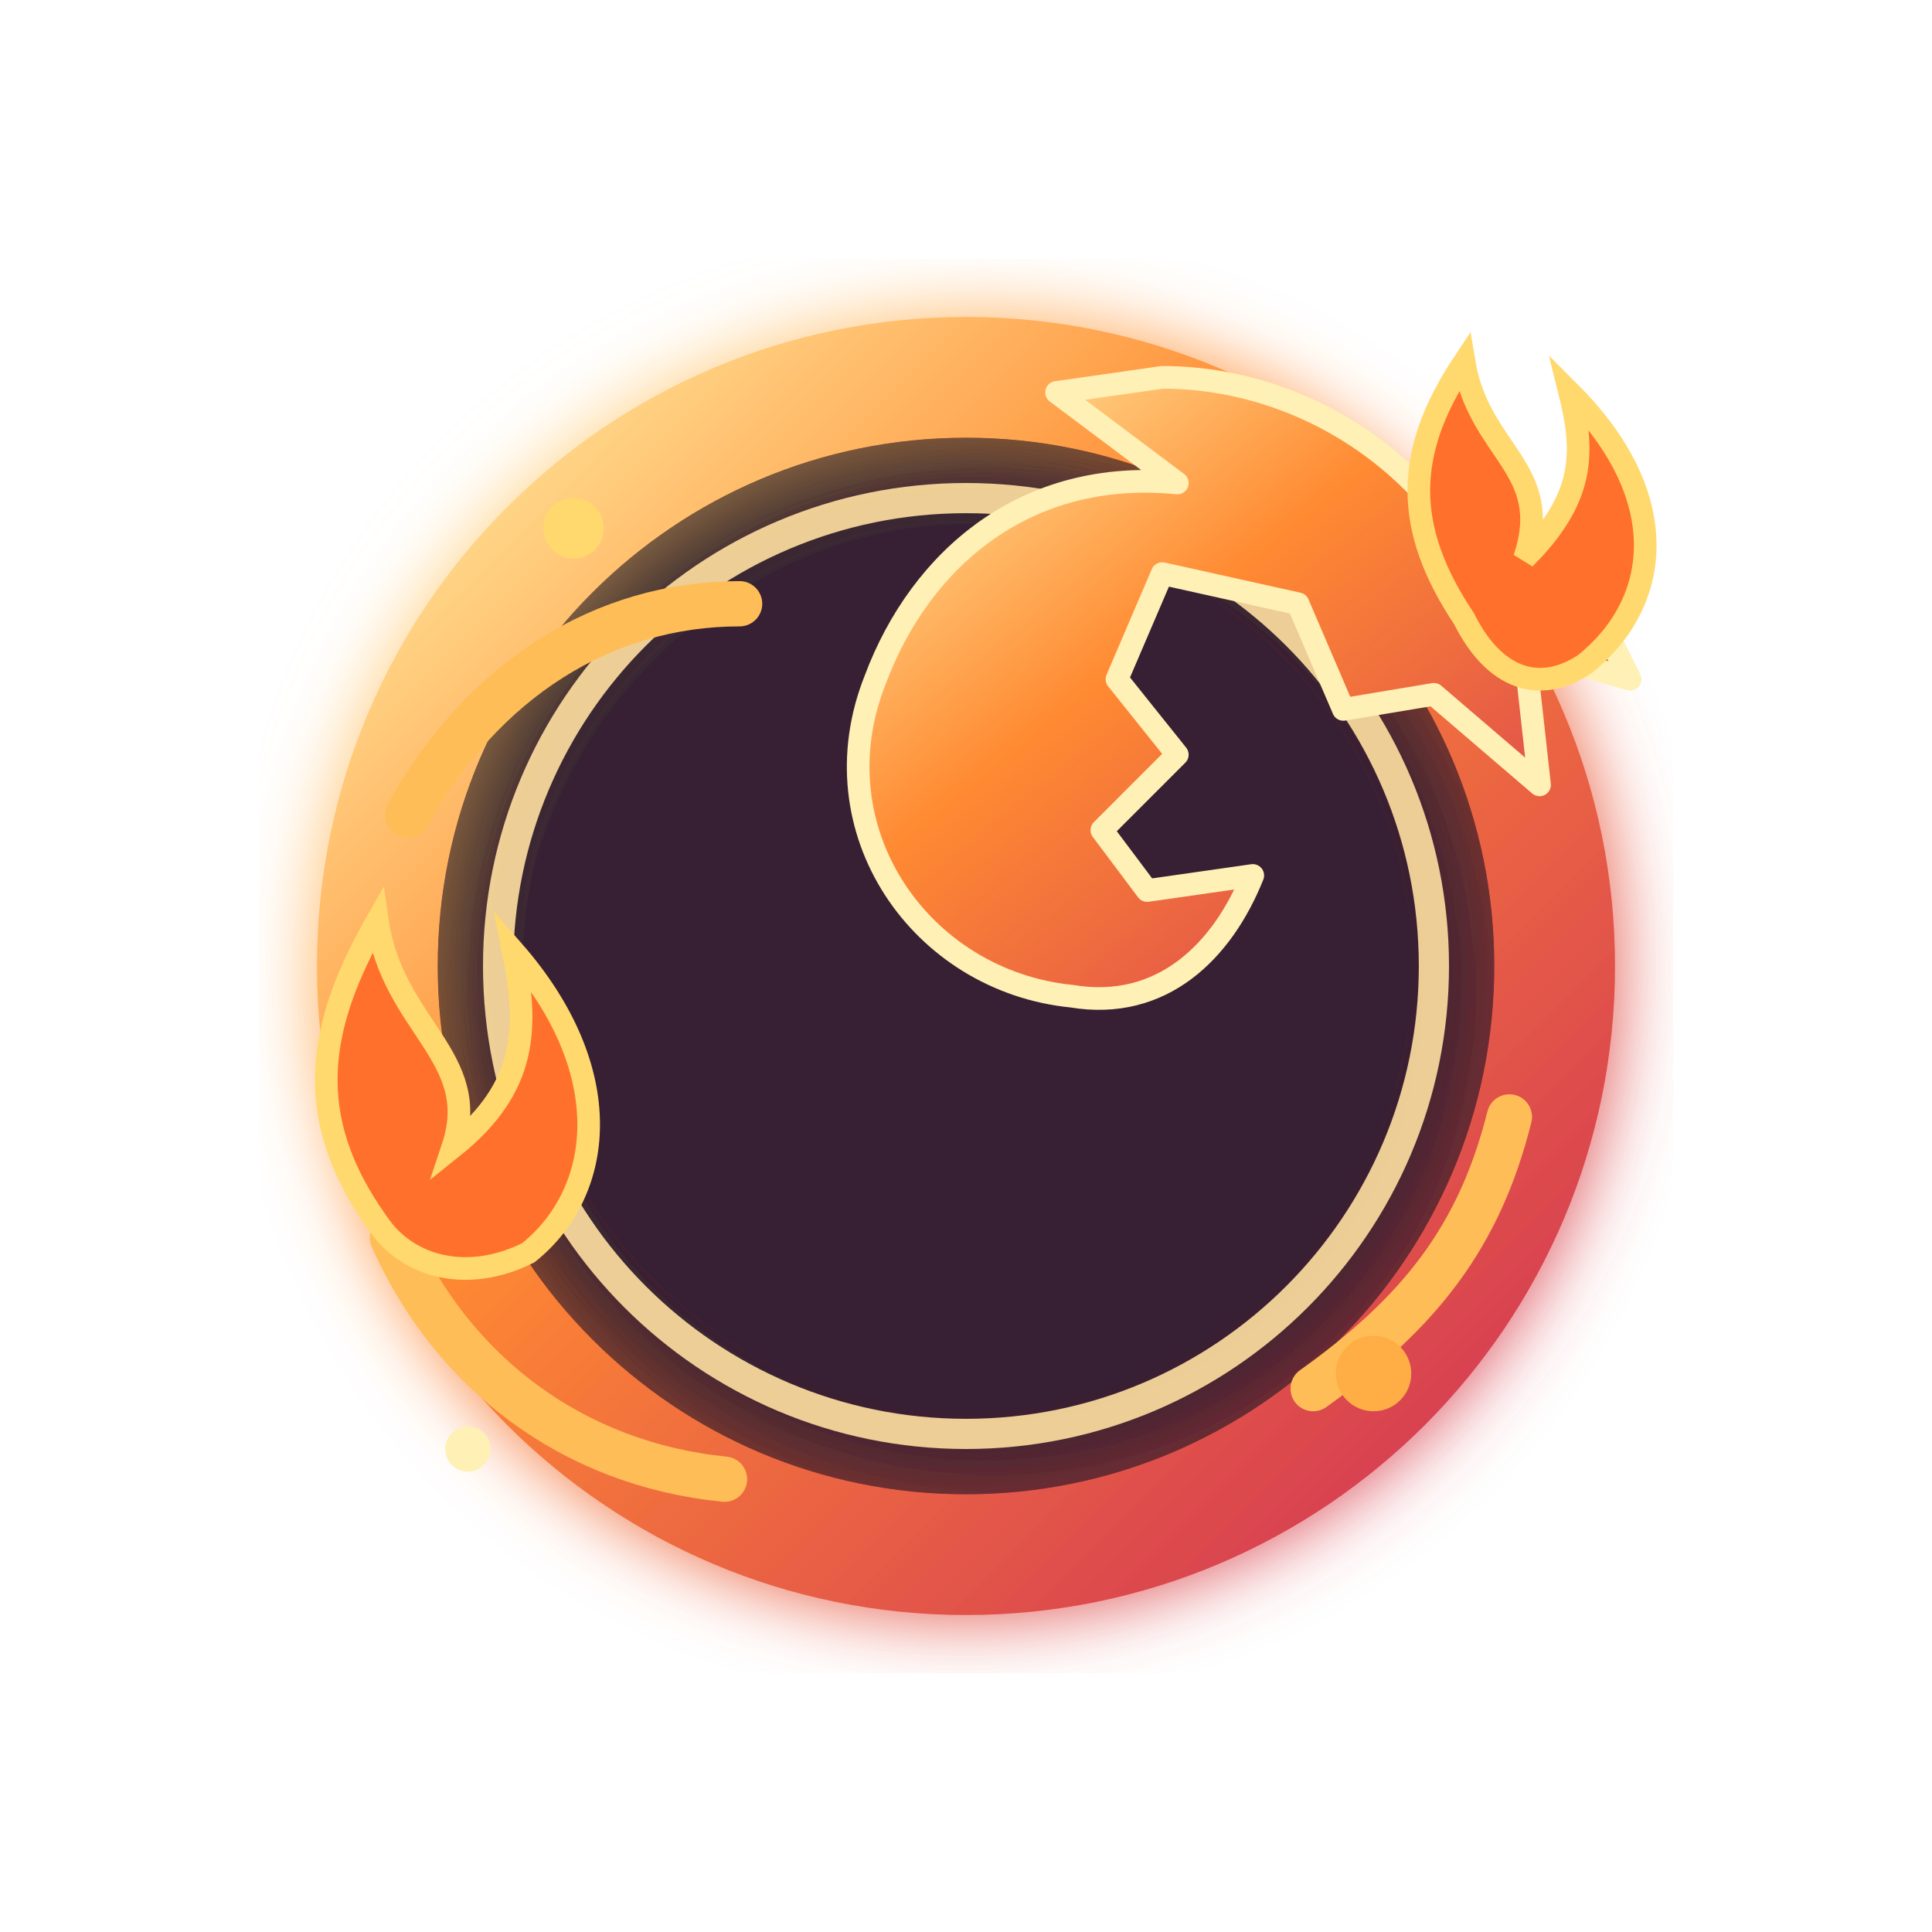
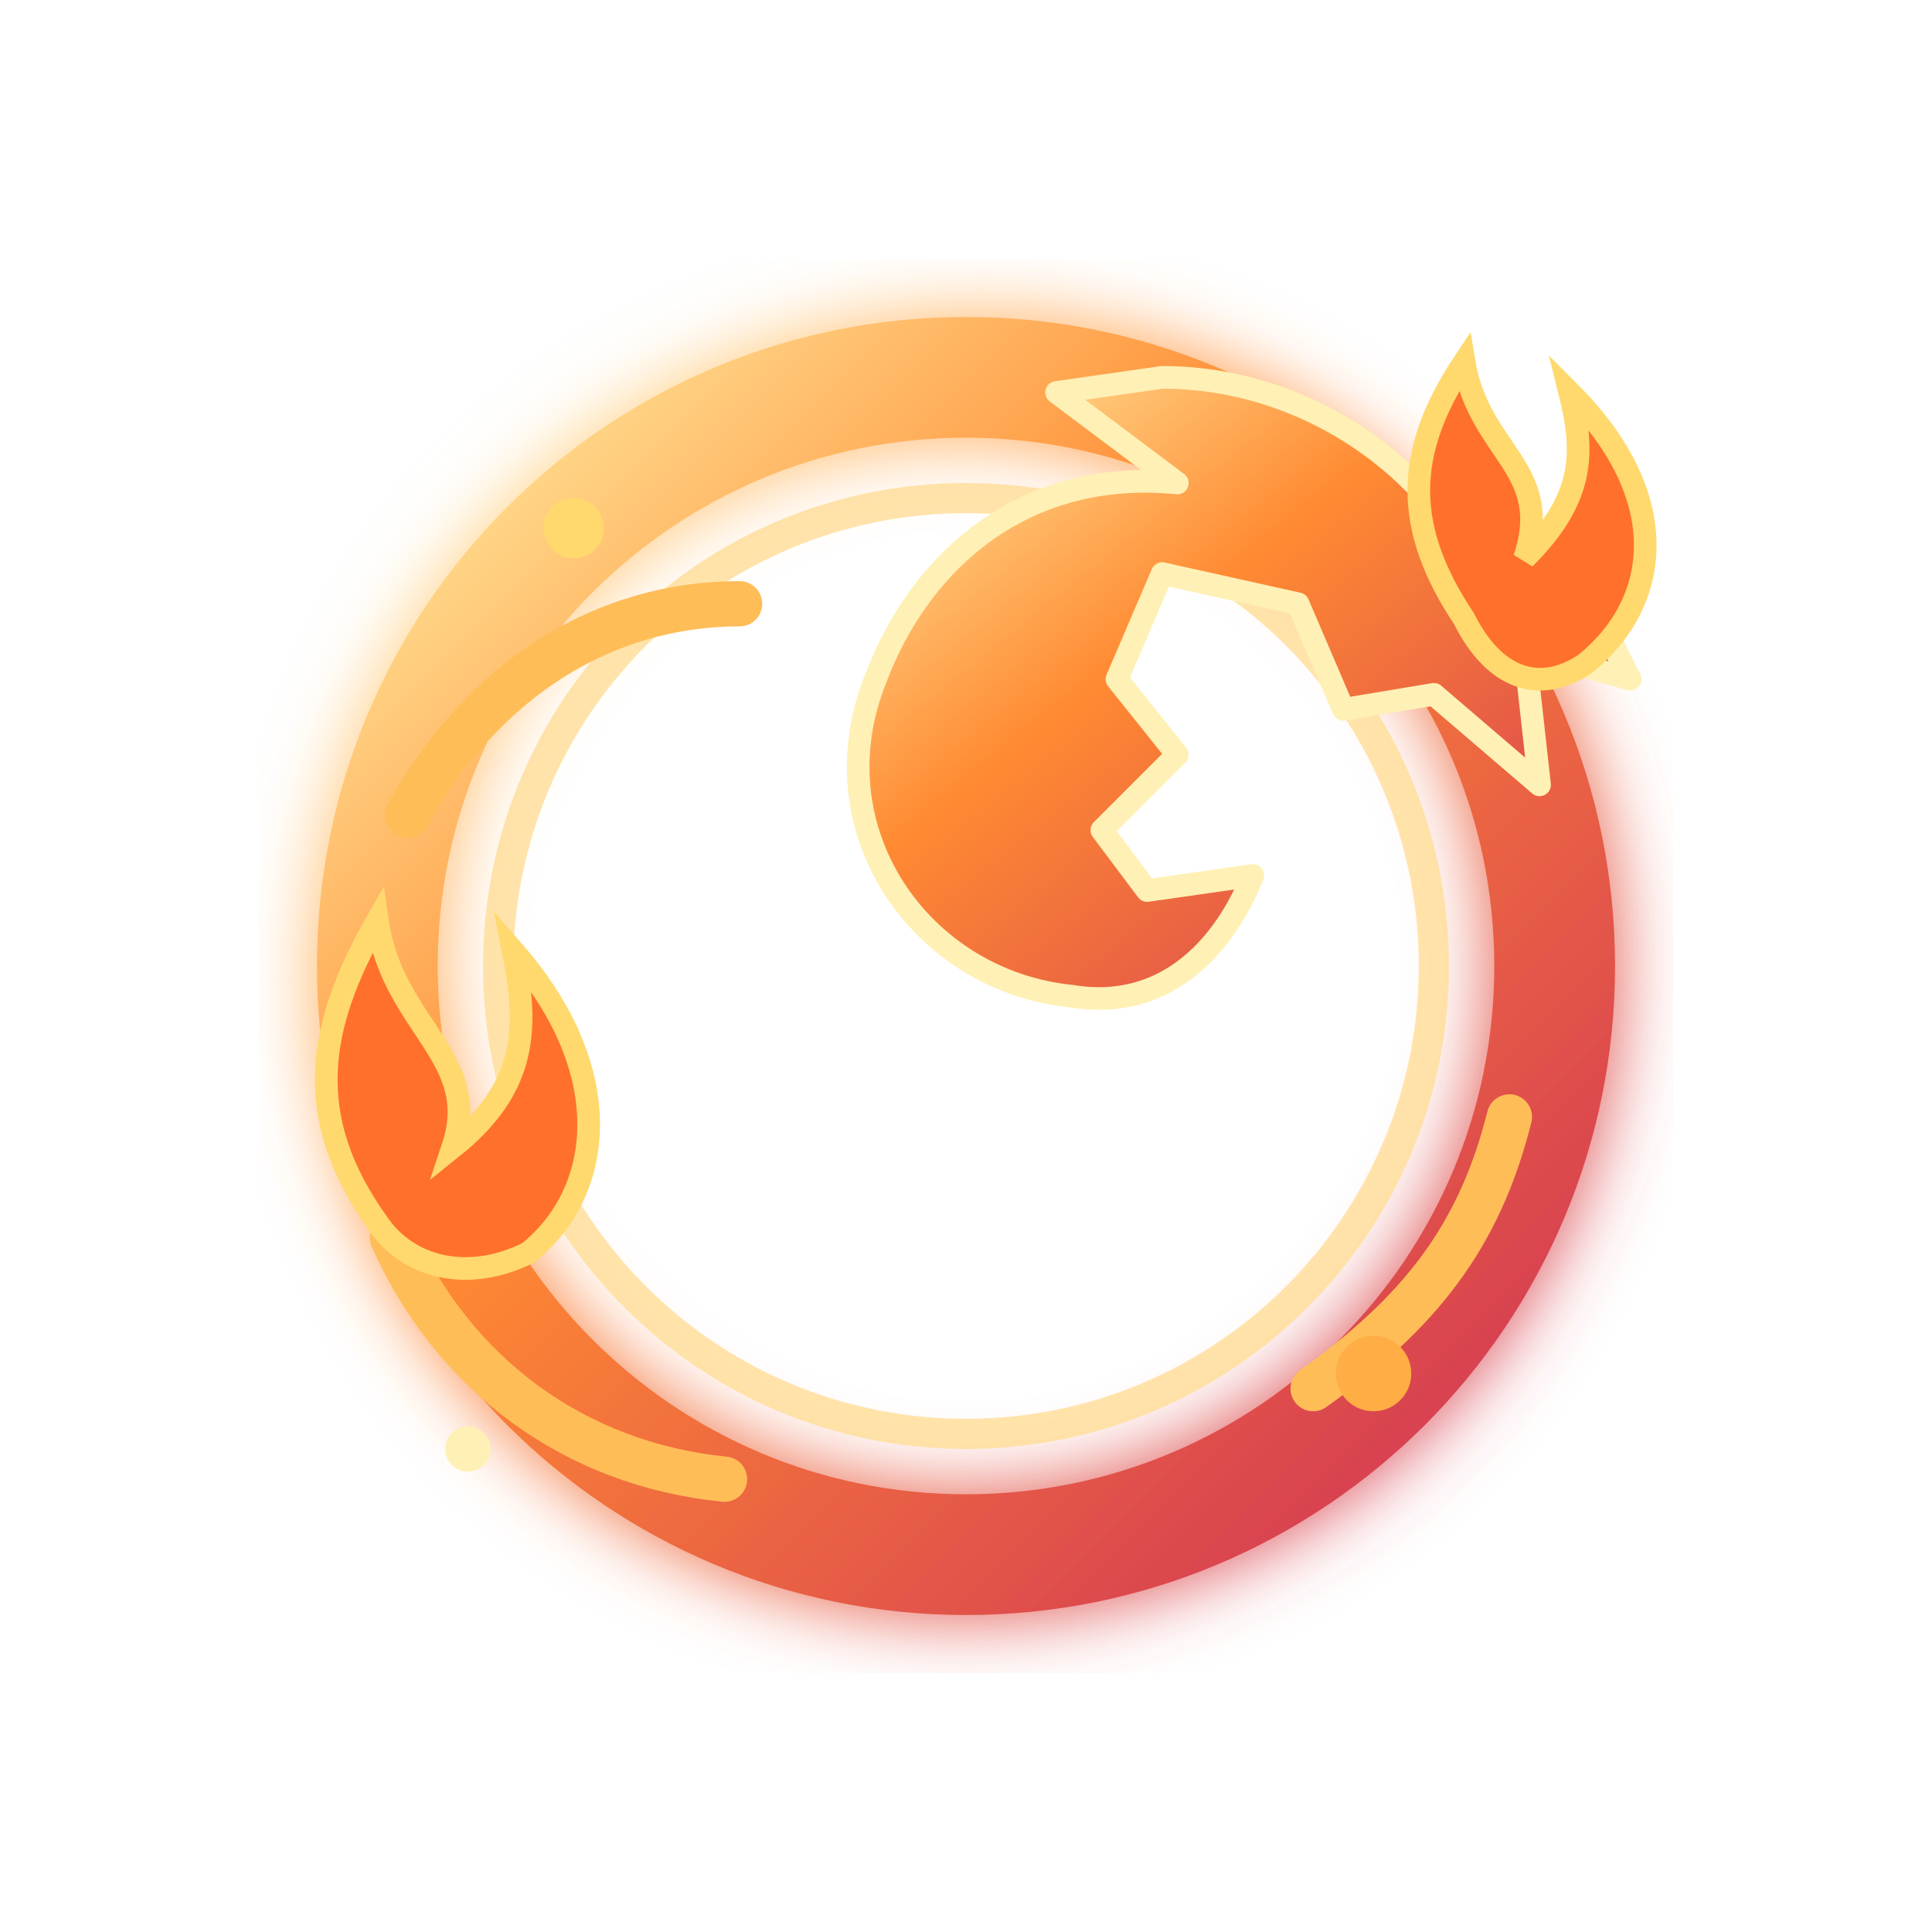
<svg xmlns="http://www.w3.org/2000/svg" viewBox="0 0 128 128" role="img" aria-label="Inferno Drake profile frame">
  <defs>
    <linearGradient id="fire" x1="0" y1="0" x2="1" y2="1">
      <stop stop-color="#fff0a5" />
      <stop offset=".4" stop-color="#ff8a32" />
      <stop offset="1" stop-color="#cf3158" />
    </linearGradient>
    <filter id="glow">
      <feGaussianBlur stdDeviation="2.5" result="b" />
      <feMerge>
        <feMergeNode in="b" />
        <feMergeNode in="SourceGraphic" />
      </feMerge>
    </filter>
  </defs>
-   <circle cx="64" cy="64" r="39" fill="#2b1220" fill-opacity=".72" stroke="url(#fire)" stroke-width="8" filter="url(#glow)" />
+   <circle cx="64" cy="64" r="39" fill="none" stroke="url(#fire)" stroke-width="8" filter="url(#glow)" />
  <circle cx="64" cy="64" r="31" fill="none" stroke="#ffe0a1" stroke-width="2" opacity=".9" />
  <path d="M100 44c-2-11-12-19-23-19l-7 1 8 6c-10-1-17 5-20 13-4 10 3 20 13 21 6 1 10-3 12-8l-7 1-3-4 5-5-4-5 3-7 9 2 3 7 6-1 7 6-1-9 7 2-5-10z" fill="url(#fire)" stroke="#fff0b5" stroke-width="1.5" stroke-linejoin="round" />
  <path d="M27 54c5-9 13-14 22-14m-23 42c4 9 12 15 22 16m39-6c7-5 11-10 13-18" fill="none" stroke="#ffbd58" stroke-width="3" stroke-linecap="round" />
  <path d="M25 81c-5-7-4-13 0-20 1 7 7 9 5 15 5-4 5-8 4-13 7 8 6 16 1 20-4 2-8 1-10-2zm72-40c-4-6-4-11 0-17 1 6 6 7 4 13 4-4 4-7 3-11 7 7 6 14 1 18-3 2-6 1-8-3z" fill="#ff702c" stroke="#ffd96e" stroke-width="1.5" />
  <circle cx="38" cy="35" r="2" fill="#ffd96e" />
  <circle cx="91" cy="91" r="2.5" fill="#ffad45" />
  <circle cx="31" cy="96" r="1.5" fill="#fff0b5" />
</svg>
